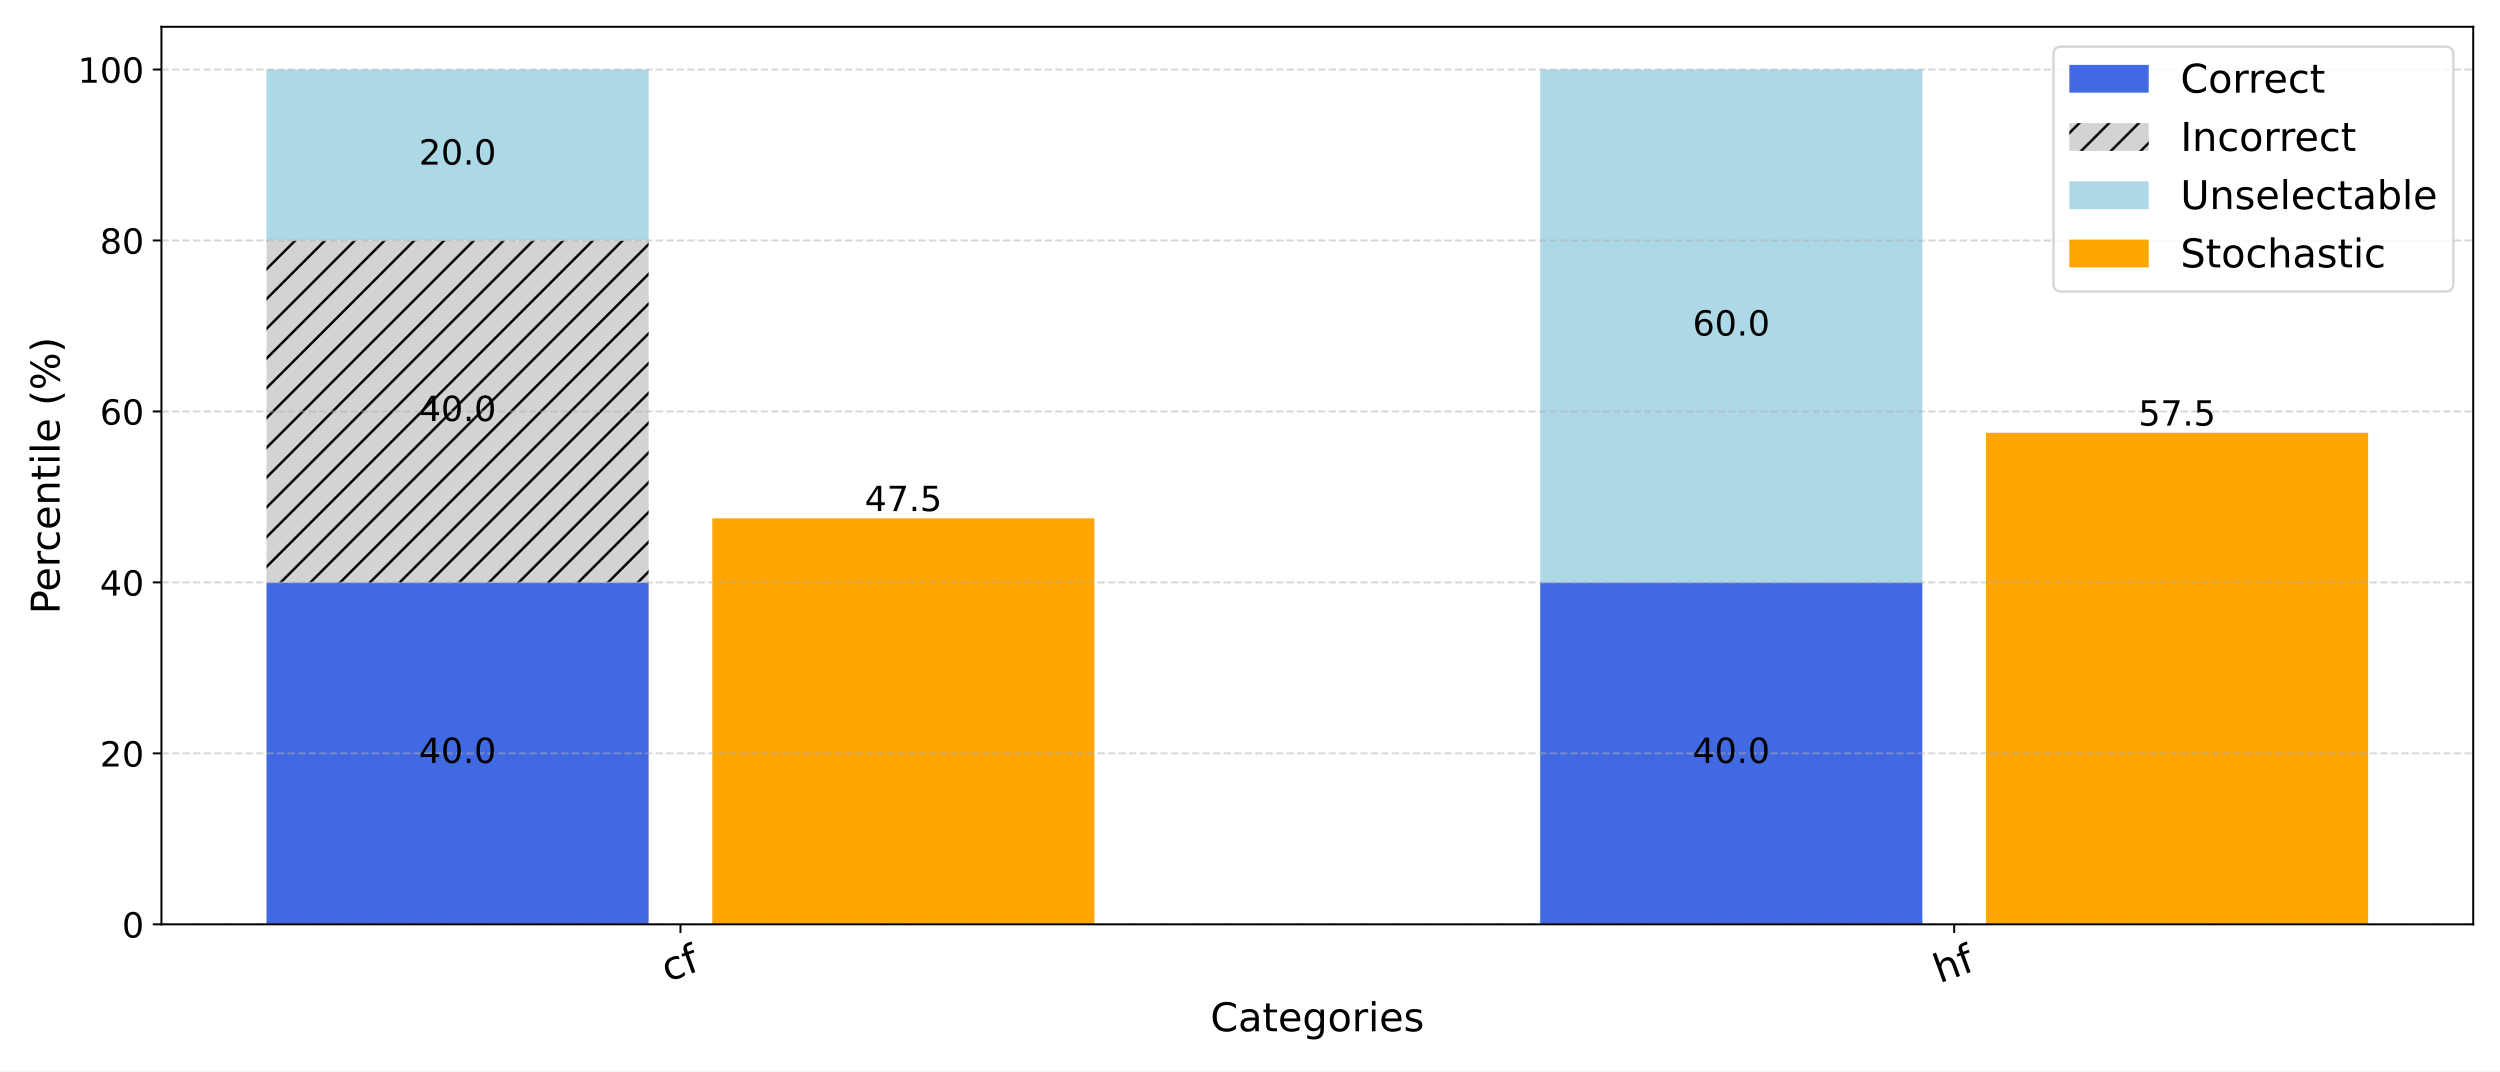
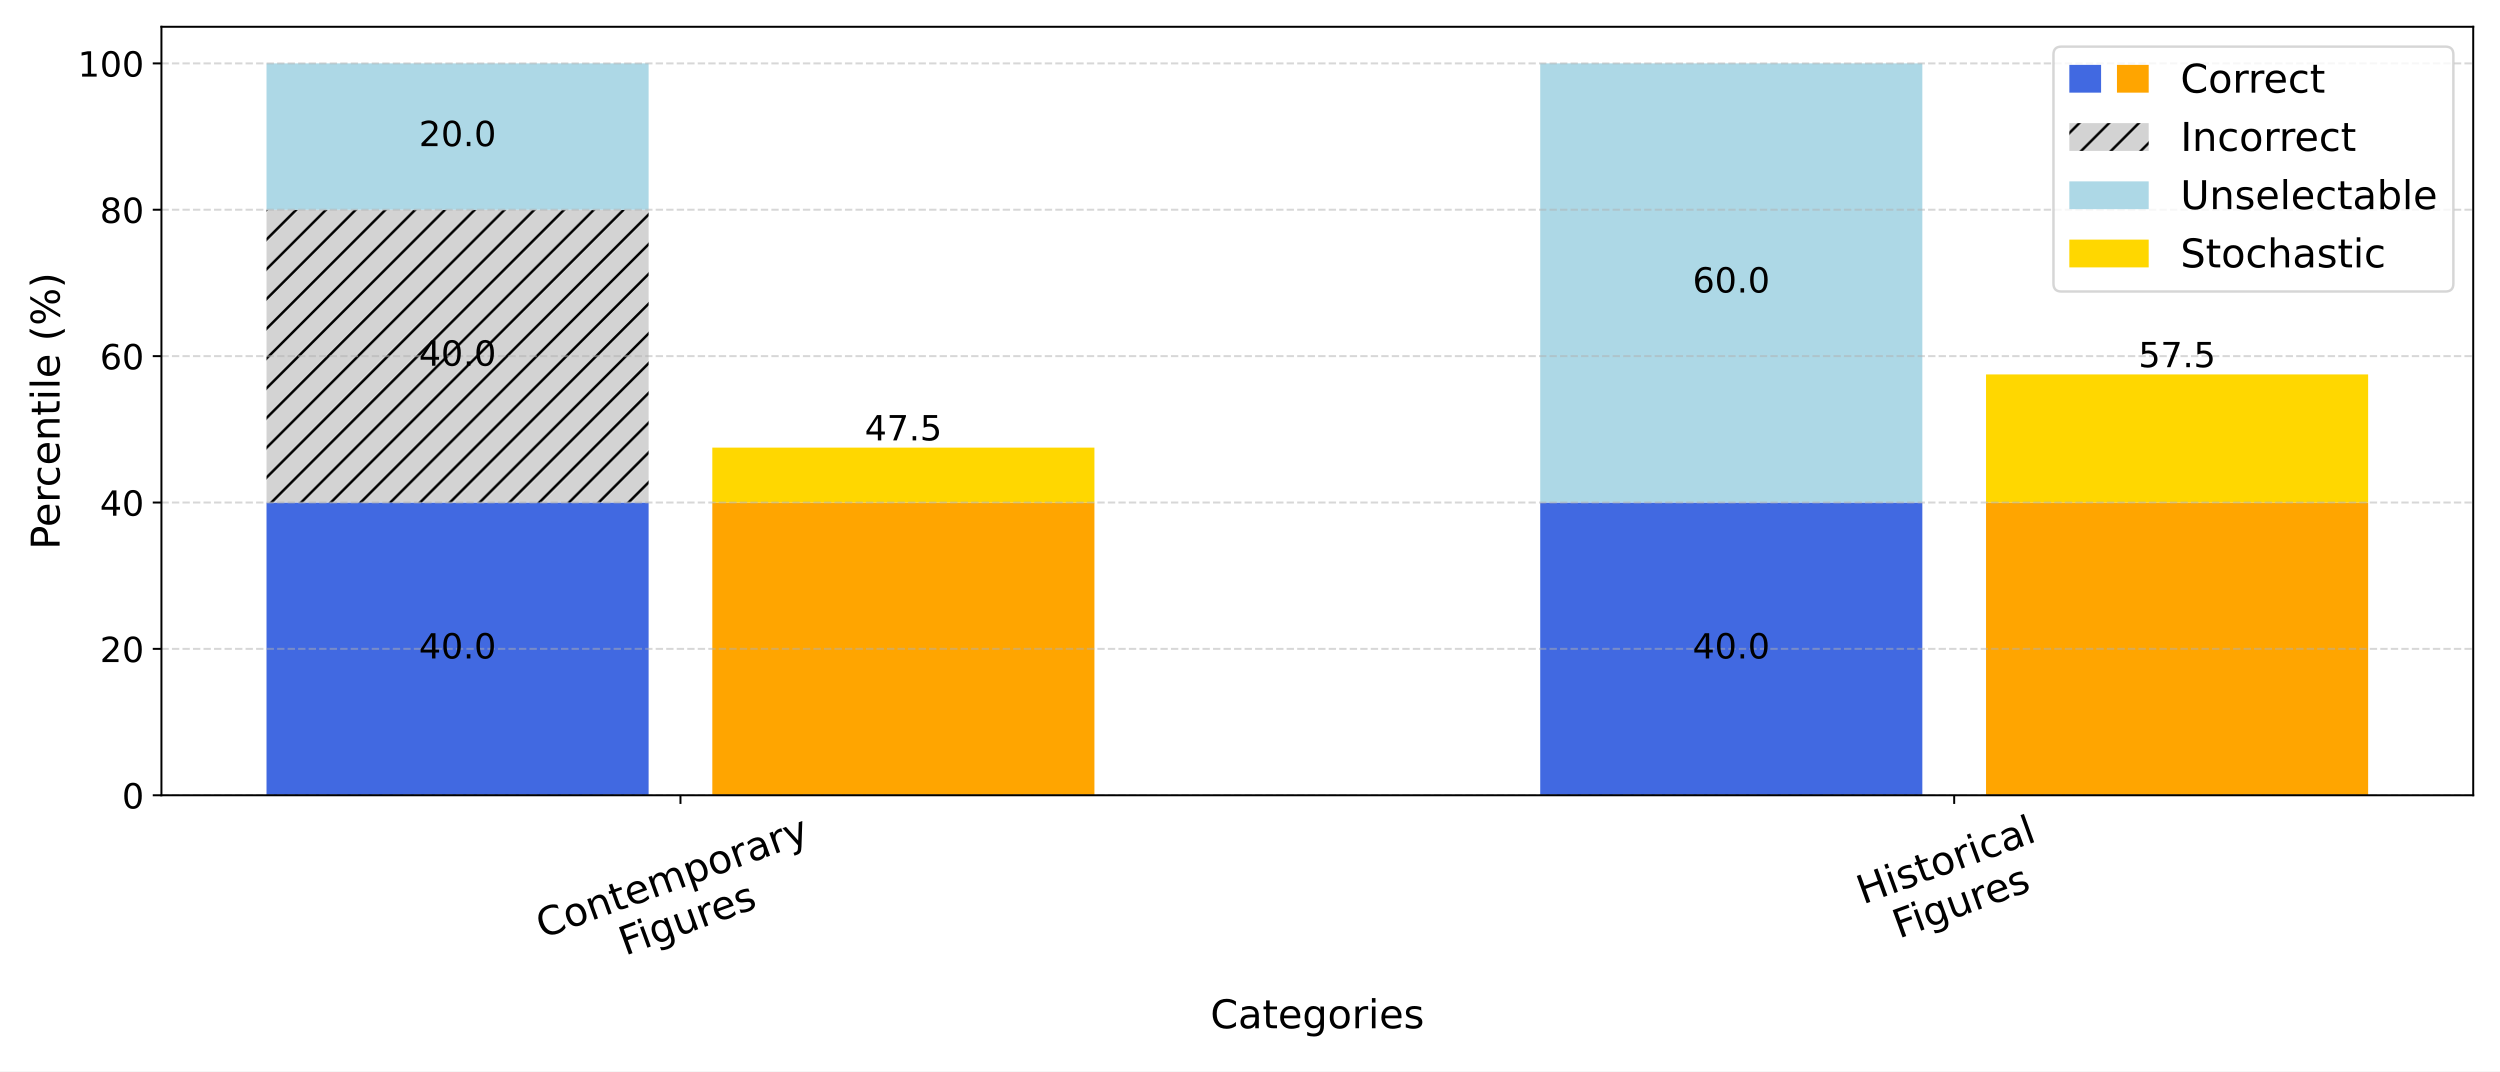
<svg xmlns="http://www.w3.org/2000/svg" xmlns:xlink="http://www.w3.org/1999/xlink" width="1008pt" height="432pt" viewBox="0 0 1008 432" version="1.1">
  <defs>
    <style type="text/css">*{stroke-linejoin: round; stroke-linecap: butt}</style>
  </defs>
  <g id="figure_1">
    <g id="patch_1">
      <path d="M 0 432  L 1008 432  L 1008 0  L 0 0  z " style="fill: #ffffff" />
    </g>
    <g id="axes_1">
      <g id="patch_2">
-         <path d="M 65.09 372.692  L 997.2 372.692  L 997.2 10.8  L 65.09 10.8  z " style="fill: #ffffff" />
+         <path d="M 65.09 320.65  L 997.2 320.65  L 997.2 10.8  L 65.09 10.8  z " style="fill: #ffffff" />
      </g>
      <g id="patch_3">
-         <path d="M 107.459 372.692  L 261.526 372.692  L 261.526 234.828  L 107.459 234.828  z " clip-path="url(#pee7a0359c4)" style="fill: #4169e1" />
+         <path d="M 107.459 320.65  L 261.526 320.65  L 261.526 202.612  L 107.459 202.612  z " clip-path="url(#p1d95f08d52)" style="fill: #4169e1" />
      </g>
      <g id="patch_4">
-         <path d="M 621.018 372.692  L 775.086 372.692  L 775.086 234.828  L 621.018 234.828  z " clip-path="url(#pee7a0359c4)" style="fill: #4169e1" />
+         <path d="M 621.018 320.65  L 775.086 320.65  L 775.086 202.612  L 621.018 202.612  z " clip-path="url(#p1d95f08d52)" style="fill: #4169e1" />
      </g>
      <g id="patch_5">
-         <path d="M 107.459 234.828  L 261.526 234.828  L 261.526 96.965  L 107.459 96.965  z " clip-path="url(#pee7a0359c4)" style="fill: url(#h8528703fcd)" />
+         <path d="M 107.459 202.612  L 261.526 202.612  L 261.526 84.574  L 107.459 84.574  z " clip-path="url(#p1d95f08d52)" style="fill: url(#hff42f433ee)" />
      </g>
      <g id="patch_6">
-         <path d="M 621.018 234.828  L 775.086 234.828  L 775.086 234.828  L 621.018 234.828  z " clip-path="url(#pee7a0359c4)" style="fill: url(#h8528703fcd)" />
+         <path d="M 621.018 202.612  L 775.086 202.612  L 775.086 202.612  L 621.018 202.612  z " clip-path="url(#p1d95f08d52)" style="fill: url(#hff42f433ee)" />
      </g>
      <g id="patch_7">
-         <path d="M 107.459 96.965  L 261.526 96.965  L 261.526 28.033  L 107.459 28.033  z " clip-path="url(#pee7a0359c4)" style="fill: #add8e6" />
+         <path d="M 107.459 84.574  L 261.526 84.574  L 261.526 25.555  L 107.459 25.555  z " clip-path="url(#p1d95f08d52)" style="fill: #add8e6" />
      </g>
      <g id="patch_8">
-         <path d="M 621.018 234.828  L 775.086 234.828  L 775.086 28.033  L 621.018 28.033  z " clip-path="url(#pee7a0359c4)" style="fill: #add8e6" />
+         <path d="M 621.018 202.612  L 775.086 202.612  L 775.086 25.555  L 621.018 25.555  z " clip-path="url(#p1d95f08d52)" style="fill: #add8e6" />
      </g>
      <g id="patch_9">
-         <path d="M 287.204 372.692  L 441.272 372.692  L 441.272 208.979  L 287.204 208.979  z " clip-path="url(#pee7a0359c4)" style="fill: #ffa500" />
+         <path d="M 287.204 320.65  L 441.272 320.65  L 441.272 202.612  L 287.204 202.612  z " clip-path="url(#p1d95f08d52)" style="fill: #ffa500" />
      </g>
      <g id="patch_10">
-         <path d="M 800.764 372.692  L 954.831 372.692  L 954.831 174.513  L 800.764 174.513  z " clip-path="url(#pee7a0359c4)" style="fill: #ffa500" />
+         <path d="M 800.764 320.65  L 954.831 320.65  L 954.831 202.612  L 800.764 202.612  z " clip-path="url(#p1d95f08d52)" style="fill: #ffa500" />
+       </g>
+       <g id="patch_11">
+         <path d="M 287.204 202.612  L 441.272 202.612  L 441.272 180.48  L 287.204 180.48  z " clip-path="url(#p1d95f08d52)" style="fill: #ffd700" />
+       </g>
+       <g id="patch_12">
+         <path d="M 800.764 202.612  L 954.831 202.612  L 954.831 150.97  L 800.764 150.97  z " clip-path="url(#p1d95f08d52)" style="fill: #ffd700" />
      </g>
      <g id="matplotlib.axis_1">
        <g id="xtick_1">
          <g id="line2d_1">
            <defs>
-               <path id="m776e7d8047" d="M 0 0  L 0 3.5  " style="stroke: #000000; stroke-width: 0.8" />
+               <path id="m5bb17c99c3" d="M 0 0  L 0 3.5  " style="stroke: #000000; stroke-width: 0.8" />
            </defs>
            <g>
-               <use xlink:href="#m776e7d8047" x="274.365" y="372.692" style="stroke: #000000; stroke-width: 0.8" />
+               <use xlink:href="#m5bb17c99c3" x="274.365" y="320.65" style="stroke: #000000; stroke-width: 0.8" />
            </g>
          </g>
          <g id="text_1">
-             <text style="font-size: 16px; font-family: 'DejaVu Sans', 'Bitstream Vera Sans', 'Computer Modern Sans Serif', 'Lucida Grande', 'Verdana', 'Geneva', 'Lucid', 'Arial', 'Helvetica', 'Avant Garde', sans-serif" transform="translate(269.0955 396.0515) rotate(-20)">cf</text>
+             <text style="font-size: 16px; font-family: 'DejaVu Sans', 'Bitstream Vera Sans', 'Computer Modern Sans Serif', 'Lucida Grande', 'Verdana', 'Geneva', 'Lucid', 'Arial', 'Helvetica', 'Avant Garde', sans-serif" transform="translate(218.6934 378.4692) rotate(-20)">Contemporary</text>
+             <text style="font-size: 16px; font-family: 'DejaVu Sans', 'Bitstream Vera Sans', 'Computer Modern Sans Serif', 'Lucida Grande', 'Verdana', 'Geneva', 'Lucid', 'Arial', 'Helvetica', 'Avant Garde', sans-serif" transform="translate(252.0723 385.3867) rotate(-20)">Figures</text>
          </g>
        </g>
        <g id="xtick_2">
          <g id="line2d_2">
            <g>
-               <use xlink:href="#m776e7d8047" x="787.925" y="372.692" style="stroke: #000000; stroke-width: 0.8" />
+               <use xlink:href="#m5bb17c99c3" x="787.925" y="320.65" style="stroke: #000000; stroke-width: 0.8" />
            </g>
          </g>
          <g id="text_2">
-             <text style="font-size: 16px; font-family: 'DejaVu Sans', 'Bitstream Vera Sans', 'Computer Modern Sans Serif', 'Lucida Grande', 'Verdana', 'Geneva', 'Lucid', 'Arial', 'Helvetica', 'Avant Garde', sans-serif" transform="translate(782.024 396.5107) rotate(-20)">hf</text>
+             <text style="font-size: 16px; font-family: 'DejaVu Sans', 'Bitstream Vera Sans', 'Computer Modern Sans Serif', 'Lucida Grande', 'Verdana', 'Geneva', 'Lucid', 'Arial', 'Helvetica', 'Avant Garde', sans-serif" transform="translate(751.1581 364.7072) rotate(-20)">Historical</text>
+             <text style="font-size: 16px; font-family: 'DejaVu Sans', 'Bitstream Vera Sans', 'Computer Modern Sans Serif', 'Lucida Grande', 'Verdana', 'Geneva', 'Lucid', 'Arial', 'Helvetica', 'Avant Garde', sans-serif" transform="translate(765.6315 378.5056) rotate(-20)">Figures</text>
          </g>
        </g>
        <g id="text_3">
-           <text style="font-size: 16px; font-family: 'DejaVu Sans', 'Bitstream Vera Sans', 'Computer Modern Sans Serif', 'Lucida Grande', 'Verdana', 'Geneva', 'Lucid', 'Arial', 'Helvetica', 'Avant Garde', sans-serif; text-anchor: middle" x="531.145" y="415.795" transform="rotate(-0 531.145 415.795)">Categories</text>
+           <text style="font-size: 16px; font-family: 'DejaVu Sans', 'Bitstream Vera Sans', 'Computer Modern Sans Serif', 'Lucida Grande', 'Verdana', 'Geneva', 'Lucid', 'Arial', 'Helvetica', 'Avant Garde', sans-serif; text-anchor: middle" x="531.145" y="414.59" transform="rotate(-0 531.145 414.5896)">Categories</text>
        </g>
      </g>
      <g id="matplotlib.axis_2">
        <g id="ytick_1">
          <g id="line2d_3">
-             <path d="M 65.09 372.692  L 997.2 372.692  " clip-path="url(#pee7a0359c4)" style="fill: none; stroke-dasharray: 2.96,1.28; stroke-dashoffset: 0; stroke: #b0b0b0; stroke-opacity: 0.5; stroke-width: 0.8" />
+             <path d="M 65.09 320.65  L 997.2 320.65  " clip-path="url(#p1d95f08d52)" style="fill: none; stroke-dasharray: 2.96,1.28; stroke-dashoffset: 0; stroke: #b0b0b0; stroke-opacity: 0.5; stroke-width: 0.8" />
          </g>
          <g id="line2d_4">
            <defs>
-               <path id="mf5e6910383" d="M 0 0  L -3.5 0  " style="stroke: #000000; stroke-width: 0.8" />
+               <path id="m663820df06" d="M 0 0  L -3.5 0  " style="stroke: #000000; stroke-width: 0.8" />
            </defs>
            <g>
-               <use xlink:href="#mf5e6910383" x="65.09" y="372.692" style="stroke: #000000; stroke-width: 0.8" />
+               <use xlink:href="#m663820df06" x="65.09" y="320.65" style="stroke: #000000; stroke-width: 0.8" />
            </g>
          </g>
          <g id="text_4">
-             <text style="font-size: 14px; font-family: 'DejaVu Sans', 'Bitstream Vera Sans', 'Computer Modern Sans Serif', 'Lucida Grande', 'Verdana', 'Geneva', 'Lucid', 'Arial', 'Helvetica', 'Avant Garde', sans-serif; text-anchor: end" x="58.09" y="378.011" transform="rotate(-0 58.09 378.0108)">0</text>
+             <text style="font-size: 14px; font-family: 'DejaVu Sans', 'Bitstream Vera Sans', 'Computer Modern Sans Serif', 'Lucida Grande', 'Verdana', 'Geneva', 'Lucid', 'Arial', 'Helvetica', 'Avant Garde', sans-serif; text-anchor: end" x="58.09" y="325.969" transform="rotate(-0 58.09 325.9691)">0</text>
          </g>
        </g>
        <g id="ytick_2">
          <g id="line2d_5">
-             <path d="M 65.09 303.76  L 997.2 303.76  " clip-path="url(#pee7a0359c4)" style="fill: none; stroke-dasharray: 2.96,1.28; stroke-dashoffset: 0; stroke: #b0b0b0; stroke-opacity: 0.5; stroke-width: 0.8" />
+             <path d="M 65.09 261.631  L 997.2 261.631  " clip-path="url(#p1d95f08d52)" style="fill: none; stroke-dasharray: 2.96,1.28; stroke-dashoffset: 0; stroke: #b0b0b0; stroke-opacity: 0.5; stroke-width: 0.8" />
          </g>
          <g id="line2d_6">
            <g>
-               <use xlink:href="#mf5e6910383" x="65.09" y="303.76" style="stroke: #000000; stroke-width: 0.8" />
+               <use xlink:href="#m663820df06" x="65.09" y="261.631" style="stroke: #000000; stroke-width: 0.8" />
            </g>
          </g>
          <g id="text_5">
-             <text style="font-size: 14px; font-family: 'DejaVu Sans', 'Bitstream Vera Sans', 'Computer Modern Sans Serif', 'Lucida Grande', 'Verdana', 'Geneva', 'Lucid', 'Arial', 'Helvetica', 'Avant Garde', sans-serif; text-anchor: end" x="58.09" y="309.079" transform="rotate(-0 58.09 309.079)">20</text>
+             <text style="font-size: 14px; font-family: 'DejaVu Sans', 'Bitstream Vera Sans', 'Computer Modern Sans Serif', 'Lucida Grande', 'Verdana', 'Geneva', 'Lucid', 'Arial', 'Helvetica', 'Avant Garde', sans-serif; text-anchor: end" x="58.09" y="266.95" transform="rotate(-0 58.09 266.95)">20</text>
          </g>
        </g>
        <g id="ytick_3">
          <g id="line2d_7">
-             <path d="M 65.09 234.828  L 997.2 234.828  " clip-path="url(#pee7a0359c4)" style="fill: none; stroke-dasharray: 2.96,1.28; stroke-dashoffset: 0; stroke: #b0b0b0; stroke-opacity: 0.5; stroke-width: 0.8" />
+             <path d="M 65.09 202.612  L 997.2 202.612  " clip-path="url(#p1d95f08d52)" style="fill: none; stroke-dasharray: 2.96,1.28; stroke-dashoffset: 0; stroke: #b0b0b0; stroke-opacity: 0.5; stroke-width: 0.8" />
          </g>
          <g id="line2d_8">
            <g>
-               <use xlink:href="#mf5e6910383" x="65.09" y="234.828" style="stroke: #000000; stroke-width: 0.8" />
+               <use xlink:href="#m663820df06" x="65.09" y="202.612" style="stroke: #000000; stroke-width: 0.8" />
            </g>
          </g>
          <g id="text_6">
-             <text style="font-size: 14px; font-family: 'DejaVu Sans', 'Bitstream Vera Sans', 'Computer Modern Sans Serif', 'Lucida Grande', 'Verdana', 'Geneva', 'Lucid', 'Arial', 'Helvetica', 'Avant Garde', sans-serif; text-anchor: end" x="58.09" y="240.147" transform="rotate(-0 58.09 240.1472)">40</text>
+             <text style="font-size: 14px; font-family: 'DejaVu Sans', 'Bitstream Vera Sans', 'Computer Modern Sans Serif', 'Lucida Grande', 'Verdana', 'Geneva', 'Lucid', 'Arial', 'Helvetica', 'Avant Garde', sans-serif; text-anchor: end" x="58.09" y="207.931" transform="rotate(-0 58.09 207.9309)">40</text>
          </g>
        </g>
        <g id="ytick_4">
          <g id="line2d_9">
-             <path d="M 65.09 165.897  L 997.2 165.897  " clip-path="url(#pee7a0359c4)" style="fill: none; stroke-dasharray: 2.96,1.28; stroke-dashoffset: 0; stroke: #b0b0b0; stroke-opacity: 0.5; stroke-width: 0.8" />
+             <path d="M 65.09 143.593  L 997.2 143.593  " clip-path="url(#p1d95f08d52)" style="fill: none; stroke-dasharray: 2.96,1.28; stroke-dashoffset: 0; stroke: #b0b0b0; stroke-opacity: 0.5; stroke-width: 0.8" />
          </g>
          <g id="line2d_10">
            <g>
-               <use xlink:href="#mf5e6910383" x="65.09" y="165.897" style="stroke: #000000; stroke-width: 0.8" />
+               <use xlink:href="#m663820df06" x="65.09" y="143.593" style="stroke: #000000; stroke-width: 0.8" />
            </g>
          </g>
          <g id="text_7">
-             <text style="font-size: 14px; font-family: 'DejaVu Sans', 'Bitstream Vera Sans', 'Computer Modern Sans Serif', 'Lucida Grande', 'Verdana', 'Geneva', 'Lucid', 'Arial', 'Helvetica', 'Avant Garde', sans-serif; text-anchor: end" x="58.09" y="171.215" transform="rotate(-0 58.09 171.2154)">60</text>
+             <text style="font-size: 14px; font-family: 'DejaVu Sans', 'Bitstream Vera Sans', 'Computer Modern Sans Serif', 'Lucida Grande', 'Verdana', 'Geneva', 'Lucid', 'Arial', 'Helvetica', 'Avant Garde', sans-serif; text-anchor: end" x="58.09" y="148.912" transform="rotate(-0 58.09 148.9118)">60</text>
          </g>
        </g>
        <g id="ytick_5">
          <g id="line2d_11">
-             <path d="M 65.09 96.965  L 997.2 96.965  " clip-path="url(#pee7a0359c4)" style="fill: none; stroke-dasharray: 2.96,1.28; stroke-dashoffset: 0; stroke: #b0b0b0; stroke-opacity: 0.5; stroke-width: 0.8" />
+             <path d="M 65.09 84.574  L 997.2 84.574  " clip-path="url(#p1d95f08d52)" style="fill: none; stroke-dasharray: 2.96,1.28; stroke-dashoffset: 0; stroke: #b0b0b0; stroke-opacity: 0.5; stroke-width: 0.8" />
          </g>
          <g id="line2d_12">
            <g>
-               <use xlink:href="#mf5e6910383" x="65.09" y="96.965" style="stroke: #000000; stroke-width: 0.8" />
+               <use xlink:href="#m663820df06" x="65.09" y="84.574" style="stroke: #000000; stroke-width: 0.8" />
            </g>
          </g>
          <g id="text_8">
-             <text style="font-size: 14px; font-family: 'DejaVu Sans', 'Bitstream Vera Sans', 'Computer Modern Sans Serif', 'Lucida Grande', 'Verdana', 'Geneva', 'Lucid', 'Arial', 'Helvetica', 'Avant Garde', sans-serif; text-anchor: end" x="58.09" y="102.284" transform="rotate(-0 58.09 102.2836)">80</text>
+             <text style="font-size: 14px; font-family: 'DejaVu Sans', 'Bitstream Vera Sans', 'Computer Modern Sans Serif', 'Lucida Grande', 'Verdana', 'Geneva', 'Lucid', 'Arial', 'Helvetica', 'Avant Garde', sans-serif; text-anchor: end" x="58.09" y="89.893" transform="rotate(-0 58.09 89.89276)">80</text>
          </g>
        </g>
        <g id="ytick_6">
          <g id="line2d_13">
-             <path d="M 65.09 28.033  L 997.2 28.033  " clip-path="url(#pee7a0359c4)" style="fill: none; stroke-dasharray: 2.96,1.28; stroke-dashoffset: 0; stroke: #b0b0b0; stroke-opacity: 0.5; stroke-width: 0.8" />
+             <path d="M 65.09 25.555  L 997.2 25.555  " clip-path="url(#p1d95f08d52)" style="fill: none; stroke-dasharray: 2.96,1.28; stroke-dashoffset: 0; stroke: #b0b0b0; stroke-opacity: 0.5; stroke-width: 0.8" />
          </g>
          <g id="line2d_14">
            <g>
-               <use xlink:href="#mf5e6910383" x="65.09" y="28.033" style="stroke: #000000; stroke-width: 0.8" />
+               <use xlink:href="#m663820df06" x="65.09" y="25.555" style="stroke: #000000; stroke-width: 0.8" />
            </g>
          </g>
          <g id="text_9">
-             <text style="font-size: 14px; font-family: 'DejaVu Sans', 'Bitstream Vera Sans', 'Computer Modern Sans Serif', 'Lucida Grande', 'Verdana', 'Geneva', 'Lucid', 'Arial', 'Helvetica', 'Avant Garde', sans-serif; text-anchor: end" x="58.09" y="33.352" transform="rotate(-0 58.09 33.35185)">100</text>
+             <text style="font-size: 14px; font-family: 'DejaVu Sans', 'Bitstream Vera Sans', 'Computer Modern Sans Serif', 'Lucida Grande', 'Verdana', 'Geneva', 'Lucid', 'Arial', 'Helvetica', 'Avant Garde', sans-serif; text-anchor: end" x="58.09" y="30.874" transform="rotate(-0 58.09 30.87368)">100</text>
          </g>
        </g>
        <g id="text_10">
-           <text style="font-size: 16px; font-family: 'DejaVu Sans', 'Bitstream Vera Sans', 'Computer Modern Sans Serif', 'Lucida Grande', 'Verdana', 'Geneva', 'Lucid', 'Arial', 'Helvetica', 'Avant Garde', sans-serif; text-anchor: middle" x="24.04" y="191.746" transform="rotate(-90 24.04 191.7459)">Percentile (%)</text>
-         </g>
-       </g>
-       <g id="patch_11">
-         <path d="M 65.09 372.692  L 65.09 10.8  " style="fill: none; stroke: #000000; stroke-width: 0.8; stroke-linejoin: miter; stroke-linecap: square" />
-       </g>
-       <g id="patch_12">
-         <path d="M 997.2 372.692  L 997.2 10.8  " style="fill: none; stroke: #000000; stroke-width: 0.8; stroke-linejoin: miter; stroke-linecap: square" />
+           <text style="font-size: 16px; font-family: 'DejaVu Sans', 'Bitstream Vera Sans', 'Computer Modern Sans Serif', 'Lucida Grande', 'Verdana', 'Geneva', 'Lucid', 'Arial', 'Helvetica', 'Avant Garde', sans-serif; text-anchor: middle" x="24.04" y="165.725" transform="rotate(-90 24.04 165.7251)">Percentile (%)</text>
+         </g>
      </g>
      <g id="patch_13">
-         <path d="M 65.09 372.692  L 997.2 372.692  " style="fill: none; stroke: #000000; stroke-width: 0.8; stroke-linejoin: miter; stroke-linecap: square" />
+         <path d="M 65.09 320.65  L 65.09 10.8  " style="fill: none; stroke: #000000; stroke-width: 0.8; stroke-linejoin: miter; stroke-linecap: square" />
      </g>
      <g id="patch_14">
+         <path d="M 997.2 320.65  L 997.2 10.8  " style="fill: none; stroke: #000000; stroke-width: 0.8; stroke-linejoin: miter; stroke-linecap: square" />
+       </g>
+       <g id="patch_15">
+         <path d="M 65.09 320.65  L 997.2 320.65  " style="fill: none; stroke: #000000; stroke-width: 0.8; stroke-linejoin: miter; stroke-linecap: square" />
+       </g>
+       <g id="patch_16">
        <path d="M 65.09 10.8  L 997.2 10.8  " style="fill: none; stroke: #000000; stroke-width: 0.8; stroke-linejoin: miter; stroke-linecap: square" />
      </g>
      <g id="text_11">
-         <text style="font-size: 14px; font-family: 'DejaVu Sans', 'Bitstream Vera Sans', 'Computer Modern Sans Serif', 'Lucida Grande', 'Verdana', 'Geneva', 'Lucid', 'Arial', 'Helvetica', 'Avant Garde', sans-serif; text-anchor: middle" x="184.493" y="307.623" transform="rotate(-0 184.4925 307.6232)">40.0</text>
+         <text style="font-size: 14px; font-family: 'DejaVu Sans', 'Bitstream Vera Sans', 'Computer Modern Sans Serif', 'Lucida Grande', 'Verdana', 'Geneva', 'Lucid', 'Arial', 'Helvetica', 'Avant Garde', sans-serif; text-anchor: middle" x="184.493" y="265.494" transform="rotate(-0 184.4925 265.4942)">40.0</text>
      </g>
      <g id="text_12">
-         <text style="font-size: 14px; font-family: 'DejaVu Sans', 'Bitstream Vera Sans', 'Computer Modern Sans Serif', 'Lucida Grande', 'Verdana', 'Geneva', 'Lucid', 'Arial', 'Helvetica', 'Avant Garde', sans-serif; text-anchor: middle" x="698.052" y="307.623" transform="rotate(-0 698.0517 307.6232)">40.0</text>
+         <text style="font-size: 14px; font-family: 'DejaVu Sans', 'Bitstream Vera Sans', 'Computer Modern Sans Serif', 'Lucida Grande', 'Verdana', 'Geneva', 'Lucid', 'Arial', 'Helvetica', 'Avant Garde', sans-serif; text-anchor: middle" x="698.052" y="265.494" transform="rotate(-0 698.0517 265.4942)">40.0</text>
      </g>
      <g id="text_13">
-         <text style="font-size: 14px; font-family: 'DejaVu Sans', 'Bitstream Vera Sans', 'Computer Modern Sans Serif', 'Lucida Grande', 'Verdana', 'Geneva', 'Lucid', 'Arial', 'Helvetica', 'Avant Garde', sans-serif; text-anchor: middle" x="184.493" y="169.76" transform="rotate(-0 184.4925 169.7596)">40.0</text>
+         <text style="font-size: 14px; font-family: 'DejaVu Sans', 'Bitstream Vera Sans', 'Computer Modern Sans Serif', 'Lucida Grande', 'Verdana', 'Geneva', 'Lucid', 'Arial', 'Helvetica', 'Avant Garde', sans-serif; text-anchor: middle" x="184.493" y="147.456" transform="rotate(-0 184.4925 147.4561)">40.0</text>
      </g>
      <g id="text_14">
-         <text style="font-size: 14px; font-family: 'DejaVu Sans', 'Bitstream Vera Sans', 'Computer Modern Sans Serif', 'Lucida Grande', 'Verdana', 'Geneva', 'Lucid', 'Arial', 'Helvetica', 'Avant Garde', sans-serif; text-anchor: middle" x="184.493" y="66.362" transform="rotate(-0 184.4925 66.36196)">20.0</text>
+         <text style="font-size: 14px; font-family: 'DejaVu Sans', 'Bitstream Vera Sans', 'Computer Modern Sans Serif', 'Lucida Grande', 'Verdana', 'Geneva', 'Lucid', 'Arial', 'Helvetica', 'Avant Garde', sans-serif; text-anchor: middle" x="184.493" y="58.927" transform="rotate(-0 184.4925 58.92744)">20.0</text>
      </g>
      <g id="text_15">
-         <text style="font-size: 14px; font-family: 'DejaVu Sans', 'Bitstream Vera Sans', 'Computer Modern Sans Serif', 'Lucida Grande', 'Verdana', 'Geneva', 'Lucid', 'Arial', 'Helvetica', 'Avant Garde', sans-serif; text-anchor: middle" x="698.052" y="135.294" transform="rotate(-0 698.0517 135.2937)">60.0</text>
+         <text style="font-size: 14px; font-family: 'DejaVu Sans', 'Bitstream Vera Sans', 'Computer Modern Sans Serif', 'Lucida Grande', 'Verdana', 'Geneva', 'Lucid', 'Arial', 'Helvetica', 'Avant Garde', sans-serif; text-anchor: middle" x="698.052" y="117.947" transform="rotate(-0 698.0517 117.9465)">60.0</text>
      </g>
      <g id="text_16">
-         <text style="font-size: 14px; font-family: 'DejaVu Sans', 'Bitstream Vera Sans', 'Computer Modern Sans Serif', 'Lucida Grande', 'Verdana', 'Geneva', 'Lucid', 'Arial', 'Helvetica', 'Avant Garde', sans-serif; text-anchor: middle" x="364.238" y="206.067" transform="rotate(-0 364.2383 206.0673)">47.5</text>
+         <text style="font-size: 14px; font-family: 'DejaVu Sans', 'Bitstream Vera Sans', 'Computer Modern Sans Serif', 'Lucida Grande', 'Verdana', 'Geneva', 'Lucid', 'Arial', 'Helvetica', 'Avant Garde', sans-serif; text-anchor: middle" x="364.238" y="177.568" transform="rotate(-0 364.2383 177.5683)">47.5</text>
      </g>
      <g id="text_17">
-         <text style="font-size: 14px; font-family: 'DejaVu Sans', 'Bitstream Vera Sans', 'Computer Modern Sans Serif', 'Lucida Grande', 'Verdana', 'Geneva', 'Lucid', 'Arial', 'Helvetica', 'Avant Garde', sans-serif; text-anchor: middle" x="877.797" y="171.601" transform="rotate(-0 877.7975 171.6014)">57.5</text>
+         <text style="font-size: 14px; font-family: 'DejaVu Sans', 'Bitstream Vera Sans', 'Computer Modern Sans Serif', 'Lucida Grande', 'Verdana', 'Geneva', 'Lucid', 'Arial', 'Helvetica', 'Avant Garde', sans-serif; text-anchor: middle" x="877.797" y="148.059" transform="rotate(-0 877.7975 148.0588)">57.5</text>
      </g>
      <g id="legend_1">
-         <g id="patch_15">
+         <g id="patch_17">
          <path d="M 831.158 117.54  L 986 117.54  Q 989.2 117.54 989.2 114.34  L 989.2 22  Q 989.2 18.8 986 18.8  L 831.158 18.8  Q 827.957 18.8 827.957 22  L 827.957 114.34  Q 827.957 117.54 831.158 117.54  z " style="fill: #ffffff; opacity: 0.8; stroke: #cccccc; stroke-linejoin: miter" />
        </g>
-         <g id="patch_16">
-           <path d="M 834.357 37.358  L 866.357 37.358  L 866.357 26.157  L 834.357 26.157  z " style="fill: #4169e1" />
+         <g id="patch_18">
+           <path d="M 834.357 37.358  L 847.158 37.358  L 847.158 26.157  L 834.357 26.157  z " style="fill: #4169e1" />
+         </g>
+         <g id="patch_19">
+           <path d="M 853.558 37.358  L 866.357 37.358  L 866.357 26.157  L 853.558 26.157  z " style="fill: #ffa500" />
        </g>
        <g id="text_18">
          <text style="font-size: 16px; font-family: 'DejaVu Sans', 'Bitstream Vera Sans', 'Computer Modern Sans Serif', 'Lucida Grande', 'Verdana', 'Geneva', 'Lucid', 'Arial', 'Helvetica', 'Avant Garde', sans-serif; text-anchor: start" x="879.158" y="37.358" transform="rotate(-0 879.1575 37.3575)">Correct</text>
        </g>
-         <g id="patch_17">
-           <path d="M 834.357 60.843  L 866.357 60.843  L 866.357 49.642  L 834.357 49.642  z " style="fill: url(#h8528703fcd)" />
+         <g id="patch_20">
+           <path d="M 834.357 60.843  L 866.357 60.843  L 866.357 49.642  L 834.357 49.642  z " style="fill: url(#hff42f433ee)" />
        </g>
        <g id="text_19">
          <text style="font-size: 16px; font-family: 'DejaVu Sans', 'Bitstream Vera Sans', 'Computer Modern Sans Serif', 'Lucida Grande', 'Verdana', 'Geneva', 'Lucid', 'Arial', 'Helvetica', 'Avant Garde', sans-serif; text-anchor: start" x="879.158" y="60.843" transform="rotate(-0 879.1575 60.8425)">Incorrect</text>
        </g>
-         <g id="patch_18">
+         <g id="patch_21">
          <path d="M 834.357 84.328  L 866.357 84.328  L 866.357 73.127  L 834.357 73.127  z " style="fill: #add8e6" />
        </g>
        <g id="text_20">
          <text style="font-size: 16px; font-family: 'DejaVu Sans', 'Bitstream Vera Sans', 'Computer Modern Sans Serif', 'Lucida Grande', 'Verdana', 'Geneva', 'Lucid', 'Arial', 'Helvetica', 'Avant Garde', sans-serif; text-anchor: start" x="879.158" y="84.328" transform="rotate(-0 879.1575 84.3275)">Unselectable</text>
        </g>
-         <g id="patch_19">
-           <path d="M 834.357 107.812  L 866.357 107.812  L 866.357 96.612  L 834.357 96.612  z " style="fill: #ffa500" />
+         <g id="patch_22">
+           <path d="M 834.357 107.812  L 866.357 107.812  L 866.357 96.612  L 834.357 96.612  z " style="fill: #ffd700" />
        </g>
        <g id="text_21">
          <text style="font-size: 16px; font-family: 'DejaVu Sans', 'Bitstream Vera Sans', 'Computer Modern Sans Serif', 'Lucida Grande', 'Verdana', 'Geneva', 'Lucid', 'Arial', 'Helvetica', 'Avant Garde', sans-serif; text-anchor: start" x="879.158" y="107.812" transform="rotate(-0 879.1575 107.8125)">Stochastic</text>
        </g>
      </g>
    </g>
  </g>
  <defs>
-     <clipPath id="pee7a0359c4">
-       <rect x="65.09" y="10.8" width="932.11" height="361.892" />
+     <clipPath id="p1d95f08d52">
+       <rect x="65.09" y="10.8" width="932.11" height="309.85" />
    </clipPath>
  </defs>
  <defs>
-     <pattern id="h8528703fcd" patternUnits="userSpaceOnUse" x="0" y="0" width="72" height="72">
+     <pattern id="hff42f433ee" patternUnits="userSpaceOnUse" x="0" y="0" width="72" height="72">
      <rect x="0" y="0" width="73" height="73" fill="#d3d3d3" />
      <path d="M -36 36  L 36 -36  M -30 42  L 42 -30  M -24 48  L 48 -24  M -18 54  L 54 -18  M -12 60  L 60 -12  M -6 66  L 66 -6  M 0 72  L 72 0  M 6 78  L 78 6  M 12 84  L 84 12  M 18 90  L 90 18  M 24 96  L 96 24  M 30 102  L 102 30  M 36 108  L 108 36  " style="fill: #000000; stroke: #000000; stroke-width: 1.0; stroke-linecap: butt; stroke-linejoin: miter" />
    </pattern>
  </defs>
</svg>
